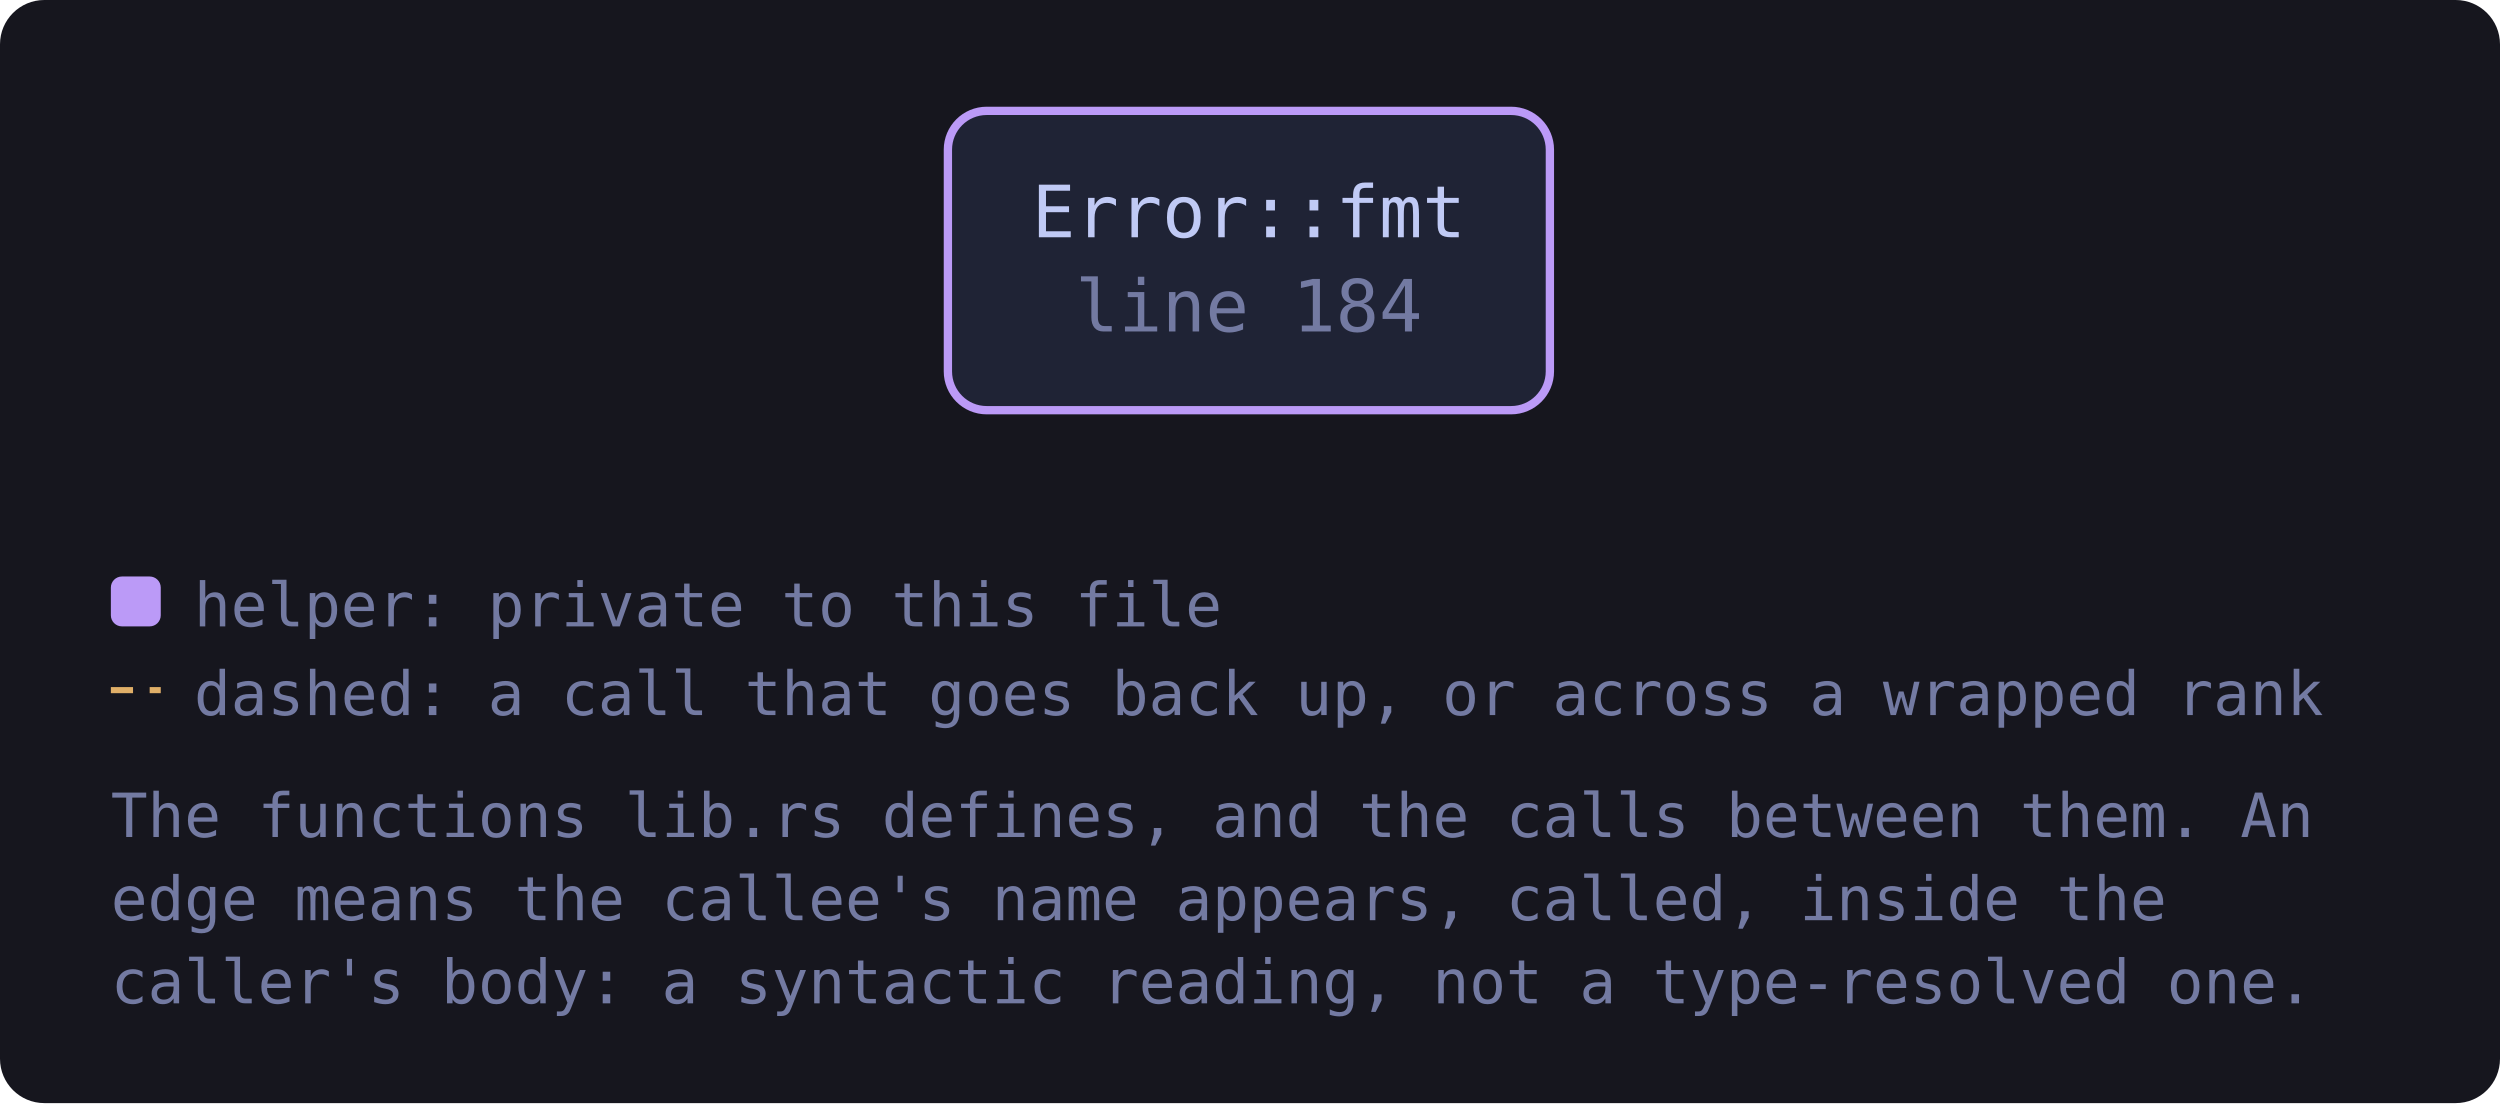
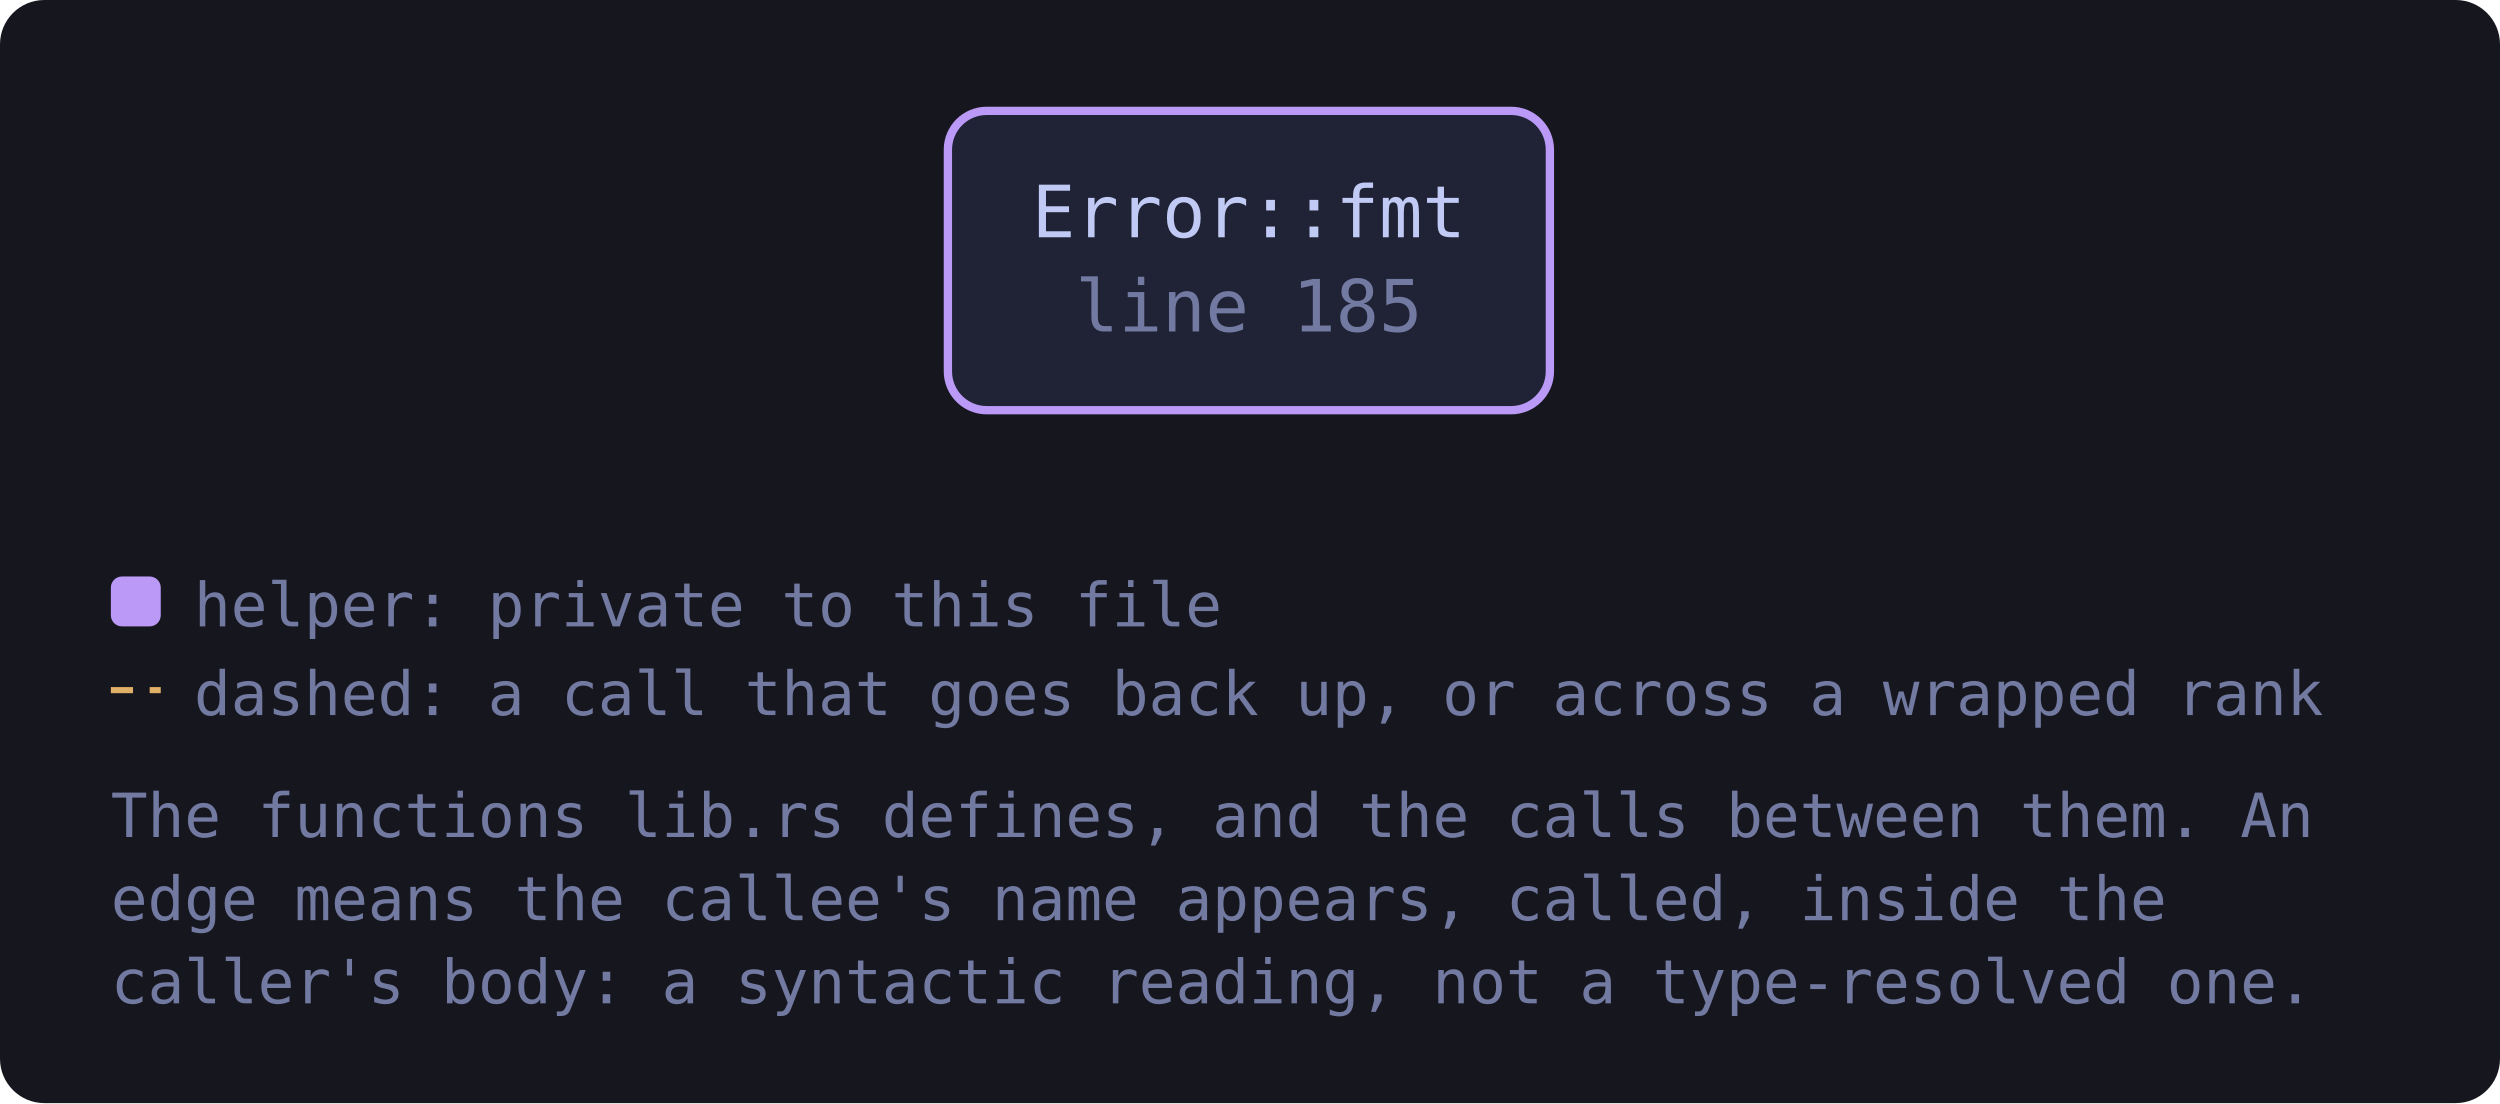
<svg xmlns="http://www.w3.org/2000/svg" viewBox="0 0 451 199" width="451" height="199" style="max-width:100%;height:auto" role="img" aria-label="flowchart">
  <defs>
    <marker id="a-muted" viewBox="0 0 8 8" refX="7" refY="4" markerWidth="7" markerHeight="7" orient="auto-start-reverse">
      <path d="M0 0 L8 4 L0 8 z" fill="var(--muted, #737aa2)" />
    </marker>
    <marker id="a-warn" viewBox="0 0 8 8" refX="7" refY="4" markerWidth="7" markerHeight="7" orient="auto-start-reverse">
      <path d="M0 0 L8 4 L0 8 z" fill="var(--warn, #e0af68)" />
    </marker>
    <marker id="a-accent" viewBox="0 0 8 8" refX="7" refY="4" markerWidth="7" markerHeight="7" orient="auto-start-reverse">
      <path d="M0 0 L8 4 L0 8 z" fill="var(--accent, #7aa2f7)" />
    </marker>
    <marker id="a-cyan" viewBox="0 0 8 8" refX="7" refY="4" markerWidth="7" markerHeight="7" orient="auto-start-reverse">
      <path d="M0 0 L8 4 L0 8 z" fill="var(--cyan, #7dcfff)" />
    </marker>
    <marker id="a-accent-2" viewBox="0 0 8 8" refX="7" refY="4" markerWidth="7" markerHeight="7" orient="auto-start-reverse">
      <path d="M0 0 L8 4 L0 8 z" fill="var(--accent-2, #bb9af7)" />
    </marker>
  </defs>
  <rect x="0" y="0" width="451" height="199" fill="var(--bg-inset, #16161e)" rx="8" />
-   <a href="https://github.com/tilas01/veilvoice/blob/main/crates/veilvoice-crypto/src/lib.rs#L184" target="_blank" rel="noopener noreferrer">
+   <a href="https://github.com/tilas01/veilvoice/blob/main/crates/veilvoice-crypto/src/lib.rs#L185" target="_blank" rel="noopener noreferrer">
    <rect x="171.0" y="20.0" width="108.6" height="54.0" rx="7" fill="var(--bg-soft, #1f2335)" stroke="var(--accent-2, #bb9af7)" stroke-width="1.5" />
    <text x="225.3" y="42.8" font-family="ui-monospace, SFMono-Regular, Menlo, Consolas, monospace" font-size="13" fill="var(--fg, #c0caf5)" text-anchor="middle">Error::fmt</text>
-     <text x="225.3" y="59.8" font-family="ui-monospace, SFMono-Regular, Menlo, Consolas, monospace" font-size="13" fill="var(--muted, #737aa2)" text-anchor="middle">line 184</text>
+     <text x="225.3" y="59.8" font-family="ui-monospace, SFMono-Regular, Menlo, Consolas, monospace" font-size="13" fill="var(--muted, #737aa2)" text-anchor="middle">line 185</text>
  </a>
  <rect x="20.0" y="104.0" width="9" height="9" rx="2" fill="var(--accent-2, #bb9af7)" />
  <text x="35.0" y="113.0" font-family="ui-monospace, SFMono-Regular, Menlo, Consolas, monospace" font-size="11" fill="var(--muted, #737aa2)">helper: private to this file</text>
  <path d="M20.0 124.5 L29.0 124.5" stroke="var(--warn, #e0af68)" stroke-width="1.1" stroke-dasharray="4 3" />
  <text x="35.0" y="129.0" font-family="ui-monospace, SFMono-Regular, Menlo, Consolas, monospace" font-size="11" fill="var(--muted, #737aa2)">dashed: a call that goes back up, or across a wrapped rank</text>
  <text x="20.0" y="151.0" font-family="ui-monospace, SFMono-Regular, Menlo, Consolas, monospace" font-size="11" fill="var(--muted, #737aa2)">The functions lib.rs defines, and the calls between them. An</text>
  <text x="20.0" y="166.0" font-family="ui-monospace, SFMono-Regular, Menlo, Consolas, monospace" font-size="11" fill="var(--muted, #737aa2)">edge means the callee's name appears, called, inside the</text>
  <text x="20.0" y="181.0" font-family="ui-monospace, SFMono-Regular, Menlo, Consolas, monospace" font-size="11" fill="var(--muted, #737aa2)">caller's body: a syntactic reading, not a type-resolved one.</text>
</svg>
